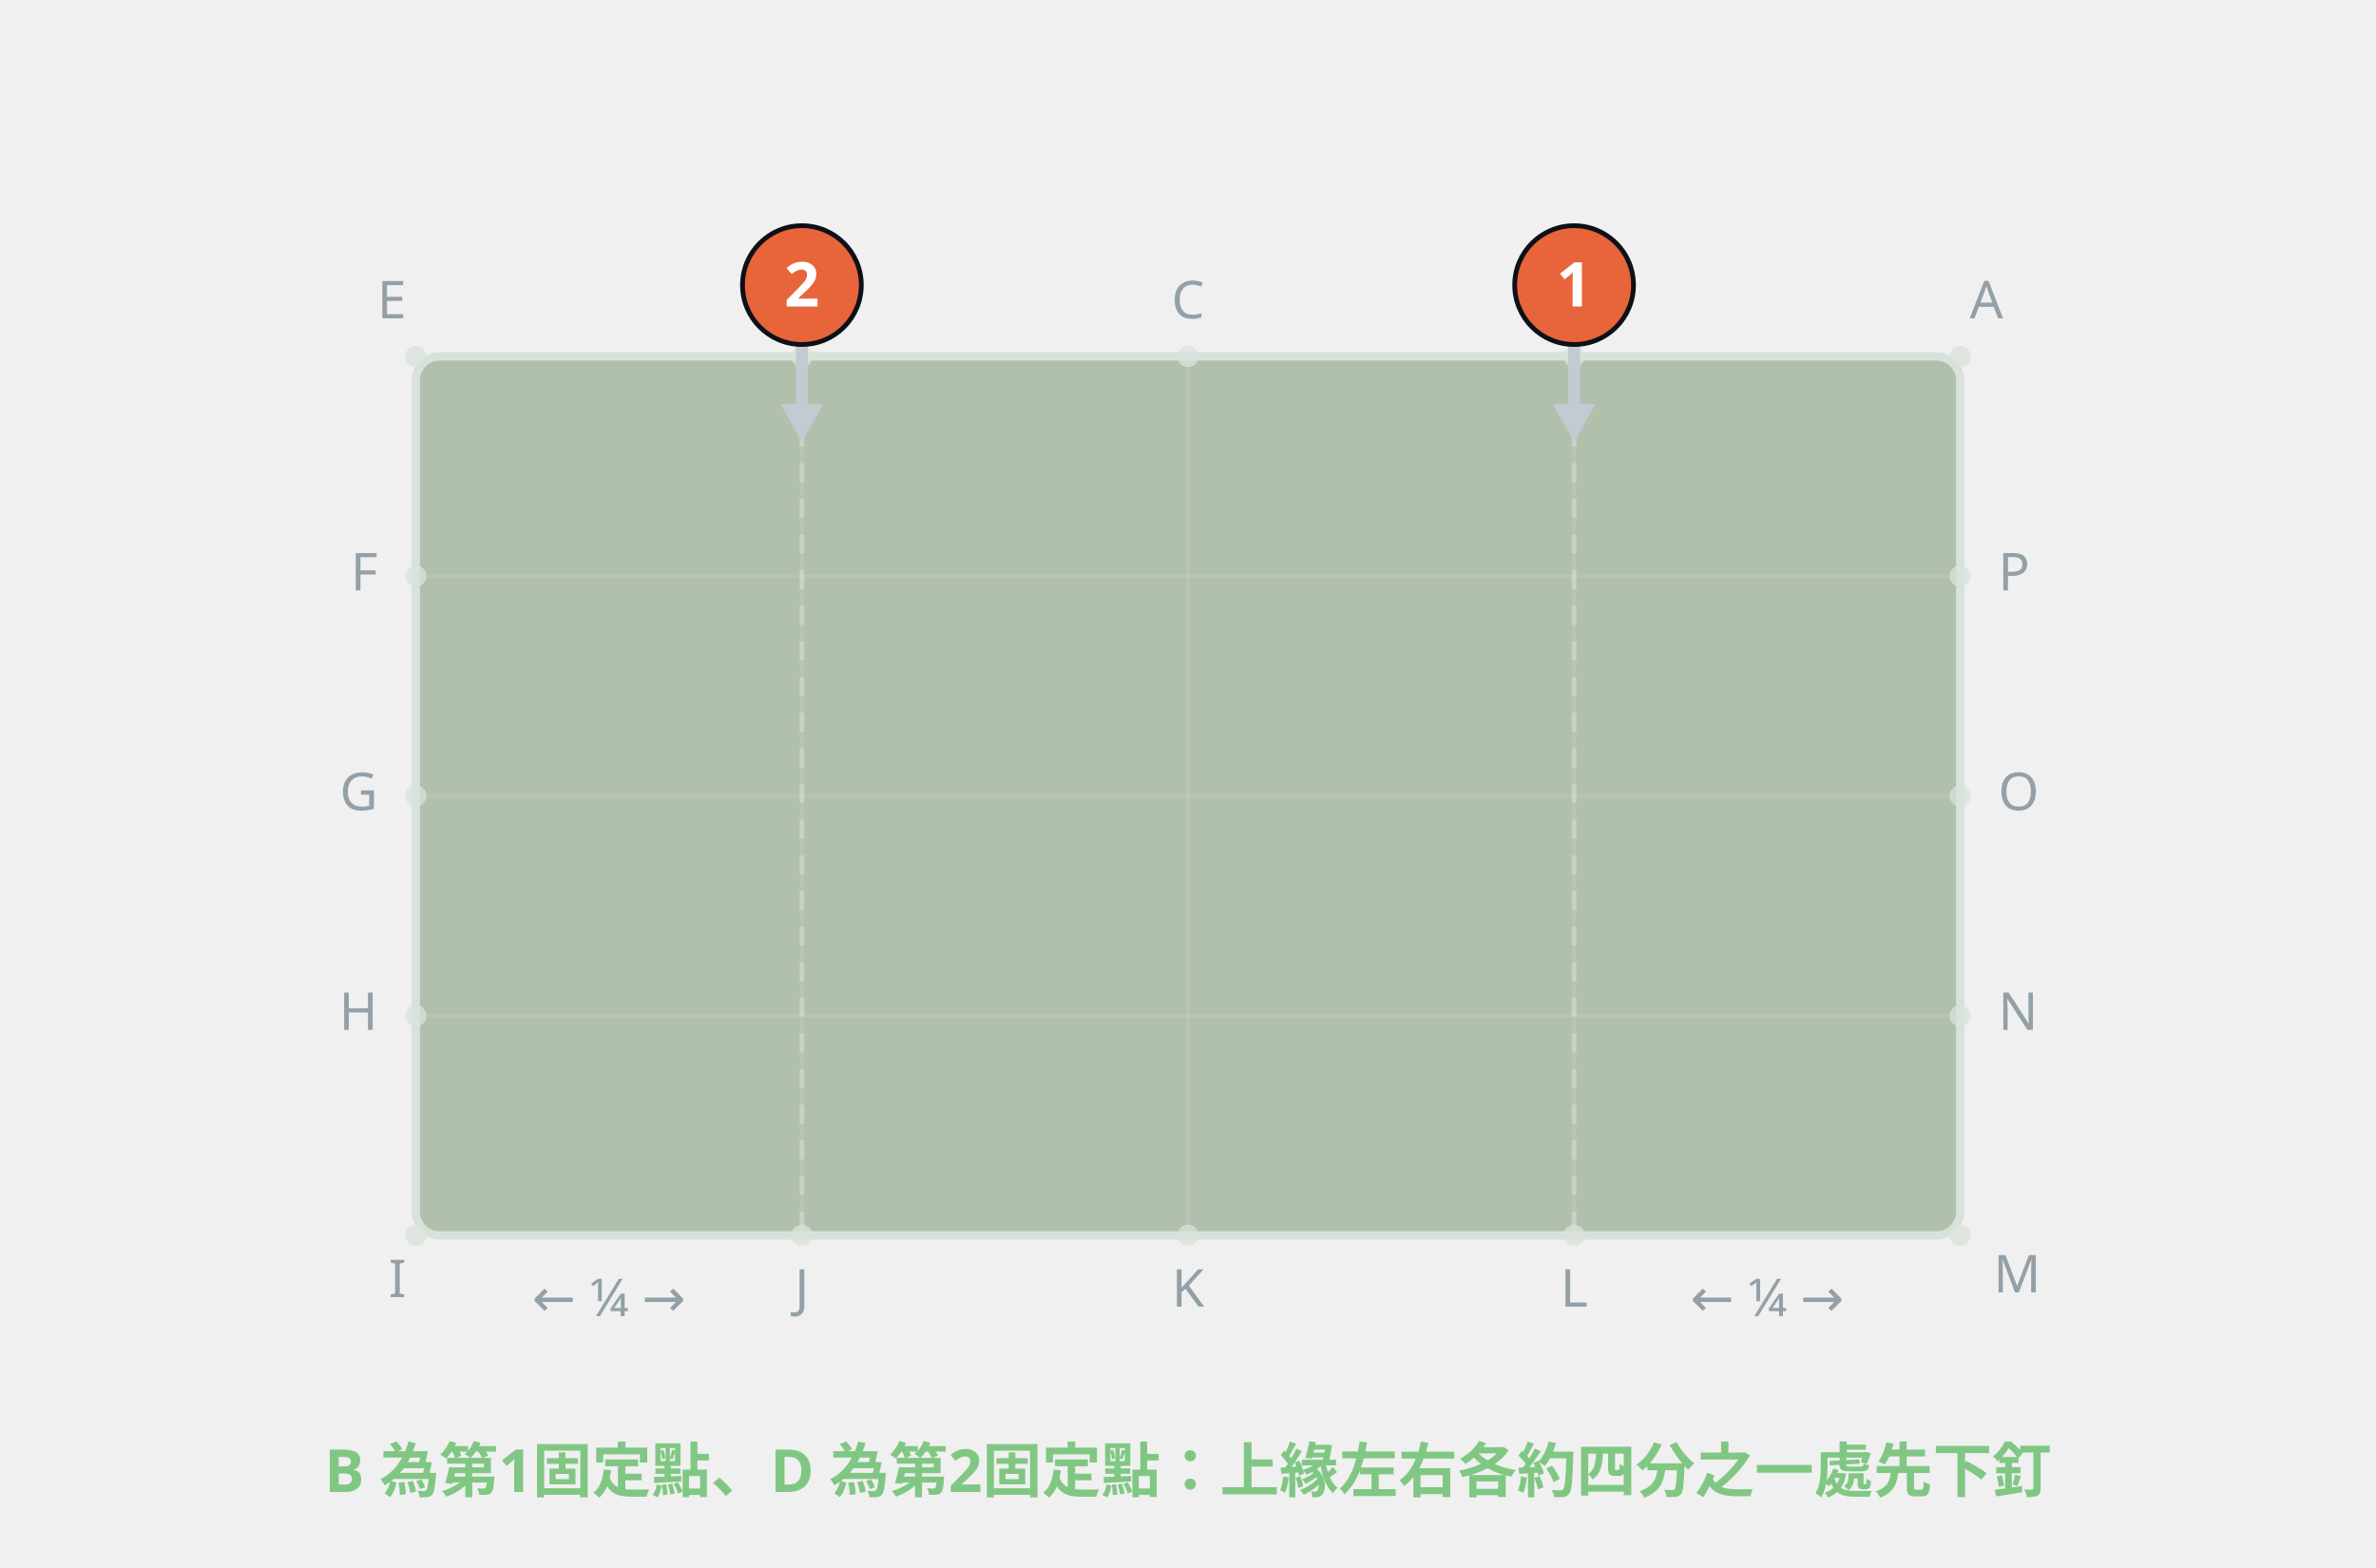
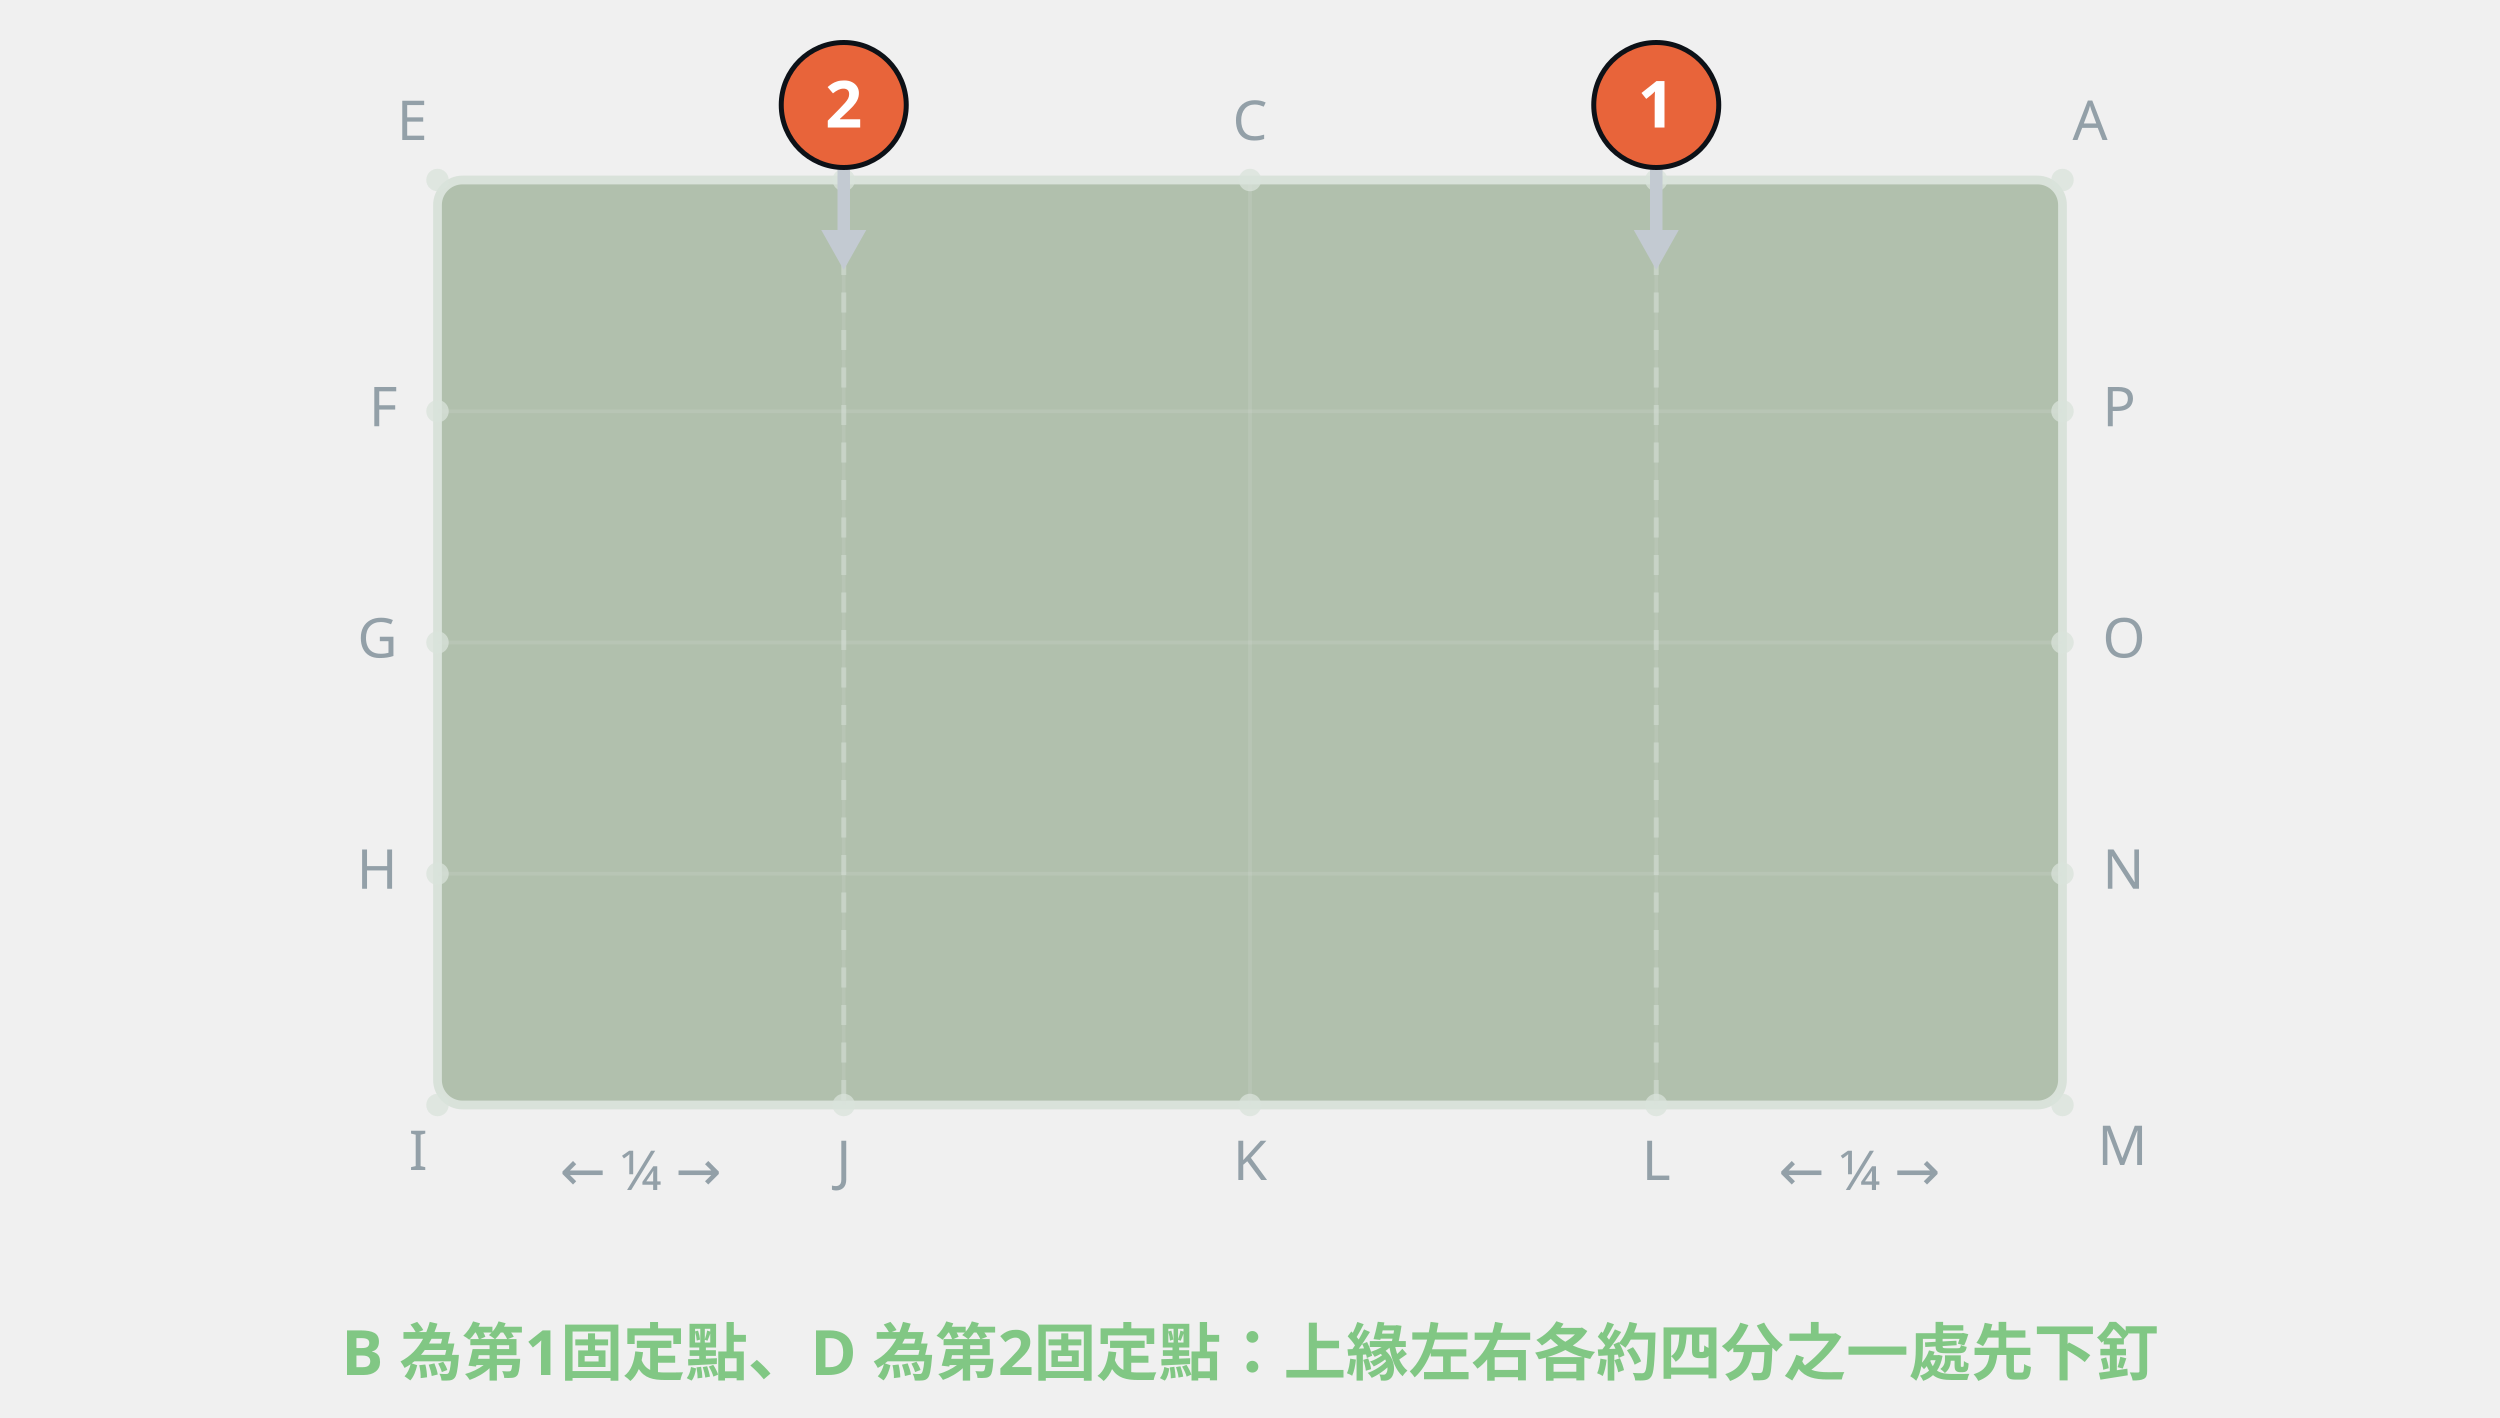
- <svg xmlns="http://www.w3.org/2000/svg" width="1000" height="660" viewBox="0 0 1000 660" font-family="&quot;Microsoft JhengHei&quot;,&quot;Noto Sans TC&quot;,sans-serif">
+ <svg xmlns="http://www.w3.org/2000/svg" width="1000" height="567" viewBox="0 78 1000 567" font-family="&quot;Microsoft JhengHei&quot;,&quot;Noto Sans TC&quot;,sans-serif">
  <defs>
    <marker id="ar" markerWidth="10" markerHeight="10" refX="7" refY="5" orient="auto">
      <path d="M0,0 L9,5 L0,10 z" fill="#ff7a6b" />
    </marker>
    <marker id="ao" markerWidth="10" markerHeight="10" refX="7" refY="5" orient="auto">
      <path d="M0,0 L9,5 L0,10 z" fill="#ffb74d" />
    </marker>
  </defs>
  <rect x="175" y="150" width="650" height="370" rx="10" fill="#5C7F52" fill-opacity="0.42" stroke="#d9e2da" stroke-width="3.5" />
  <line x1="337.5" y1="150" x2="337.5" y2="520" stroke="#d9e2da" stroke-opacity="0.18" stroke-width="1.5" />
  <line x1="175" y1="242.5" x2="825" y2="242.5" stroke="#d9e2da" stroke-opacity="0.18" stroke-width="1.5" />
  <line x1="500" y1="150" x2="500" y2="520" stroke="#d9e2da" stroke-opacity="0.18" stroke-width="1.5" />
  <line x1="175" y1="335" x2="825" y2="335" stroke="#d9e2da" stroke-opacity="0.18" stroke-width="1.5" />
  <line x1="662.5" y1="150" x2="662.5" y2="520" stroke="#d9e2da" stroke-opacity="0.18" stroke-width="1.5" />
  <line x1="175" y1="427.5" x2="825" y2="427.5" stroke="#d9e2da" stroke-opacity="0.18" stroke-width="1.5" />
  <circle cx="825" cy="150" r="4.5" fill="#d9e2da" fill-opacity="0.75" />
  <text x="829" y="134" font-size="22" fill="#93a0a8" text-anchor="start">A</text>
  <circle cx="662.5" cy="150" r="4.5" fill="#d9e2da" fill-opacity="0.75" />
  <text x="662.5" y="134" font-size="22" fill="#93a0a8" text-anchor="middle">B</text>
  <circle cx="500" cy="150" r="4.5" fill="#d9e2da" fill-opacity="0.75" />
  <text x="500" y="134" font-size="22" fill="#93a0a8" text-anchor="middle">C</text>
  <circle cx="337.5" cy="150" r="4.5" fill="#d9e2da" fill-opacity="0.75" />
  <text x="337.5" y="134" font-size="22" fill="#93a0a8" text-anchor="middle">D</text>
  <circle cx="175" cy="150" r="4.5" fill="#d9e2da" fill-opacity="0.75" />
  <text x="171" y="134" font-size="22" fill="#93a0a8" text-anchor="end">E</text>
  <circle cx="175" cy="242.5" r="4.5" fill="#d9e2da" fill-opacity="0.75" />
  <text x="159" y="248.5" font-size="22" fill="#93a0a8" text-anchor="end">F</text>
  <circle cx="175" cy="335" r="4.5" fill="#d9e2da" fill-opacity="0.75" />
  <text x="159" y="341" font-size="22" fill="#93a0a8" text-anchor="end">G</text>
  <circle cx="175" cy="427.5" r="4.5" fill="#d9e2da" fill-opacity="0.75" />
  <text x="159" y="433.5" font-size="22" fill="#93a0a8" text-anchor="end">H</text>
  <circle cx="175" cy="520" r="4.5" fill="#d9e2da" fill-opacity="0.75" />
  <text x="171" y="546" font-size="22" fill="#93a0a8" text-anchor="end">I</text>
  <circle cx="337.5" cy="520" r="4.5" fill="#d9e2da" fill-opacity="0.75" />
  <text x="337.5" y="550" font-size="22" fill="#93a0a8" text-anchor="middle">J</text>
  <circle cx="500" cy="520" r="4.5" fill="#d9e2da" fill-opacity="0.75" />
  <text x="500" y="550" font-size="22" fill="#93a0a8" text-anchor="middle">K</text>
  <circle cx="662.5" cy="520" r="4.5" fill="#d9e2da" fill-opacity="0.75" />
  <text x="662.5" y="550" font-size="22" fill="#93a0a8" text-anchor="middle">L</text>
  <circle cx="825" cy="520" r="4.5" fill="#d9e2da" fill-opacity="0.75" />
  <text x="839" y="544" font-size="22" fill="#93a0a8" text-anchor="start">M</text>
  <circle cx="825" cy="427.5" r="4.5" fill="#d9e2da" fill-opacity="0.75" />
  <text x="841" y="433.5" font-size="22" fill="#93a0a8" text-anchor="start">N</text>
  <circle cx="825" cy="335" r="4.5" fill="#d9e2da" fill-opacity="0.75" />
  <text x="841" y="341" font-size="22" fill="#93a0a8" text-anchor="start">O</text>
  <circle cx="825" cy="242.5" r="4.5" fill="#d9e2da" fill-opacity="0.75" />
  <text x="841" y="248.5" font-size="22" fill="#93a0a8" text-anchor="start">P</text>
  <line x1="662.5" y1="150" x2="662.5" y2="520" stroke="#d9e2da" stroke-opacity="0.5" stroke-width="2" stroke-dasharray="8 7" />
  <line x1="662.5" y1="144" x2="662.5" y2="170" stroke="#c3cad2" stroke-width="5" />
  <path d="M653.5,170 L671.5,170 L662.5,186 Z" fill="#c3cad2" />
  <line x1="337.5" y1="150" x2="337.5" y2="520" stroke="#d9e2da" stroke-opacity="0.5" stroke-width="2" stroke-dasharray="8 7" />
  <line x1="337.5" y1="144" x2="337.5" y2="170" stroke="#c3cad2" stroke-width="5" />
  <path d="M328.5,170 L346.5,170 L337.5,186 Z" fill="#c3cad2" />
  <text x="256.25" y="554" font-size="22" fill="#93a0a8" text-anchor="middle">← ¼ →</text>
  <text x="743.75" y="554" font-size="22" fill="#93a0a8" text-anchor="middle">← ¼ →</text>
  <circle cx="662.5" cy="120" r="25" fill="#e8643a" stroke="#0d1117" stroke-width="2" />
  <text x="662.5" y="129" font-size="26" font-weight="700" fill="#fff" text-anchor="middle">1</text>
  <circle cx="337.5" cy="120" r="25" fill="#e8643a" stroke="#0d1117" stroke-width="2" />
  <text x="337.5" y="129" font-size="26" font-weight="700" fill="#fff" text-anchor="middle">2</text>
  <text x="500.0" y="628" font-size="25" font-weight="700" fill="#81c784" text-anchor="middle">B 為第1固定點、D 為第2固定點：上緣左右各約四分之一處先下釘</text>
</svg>
